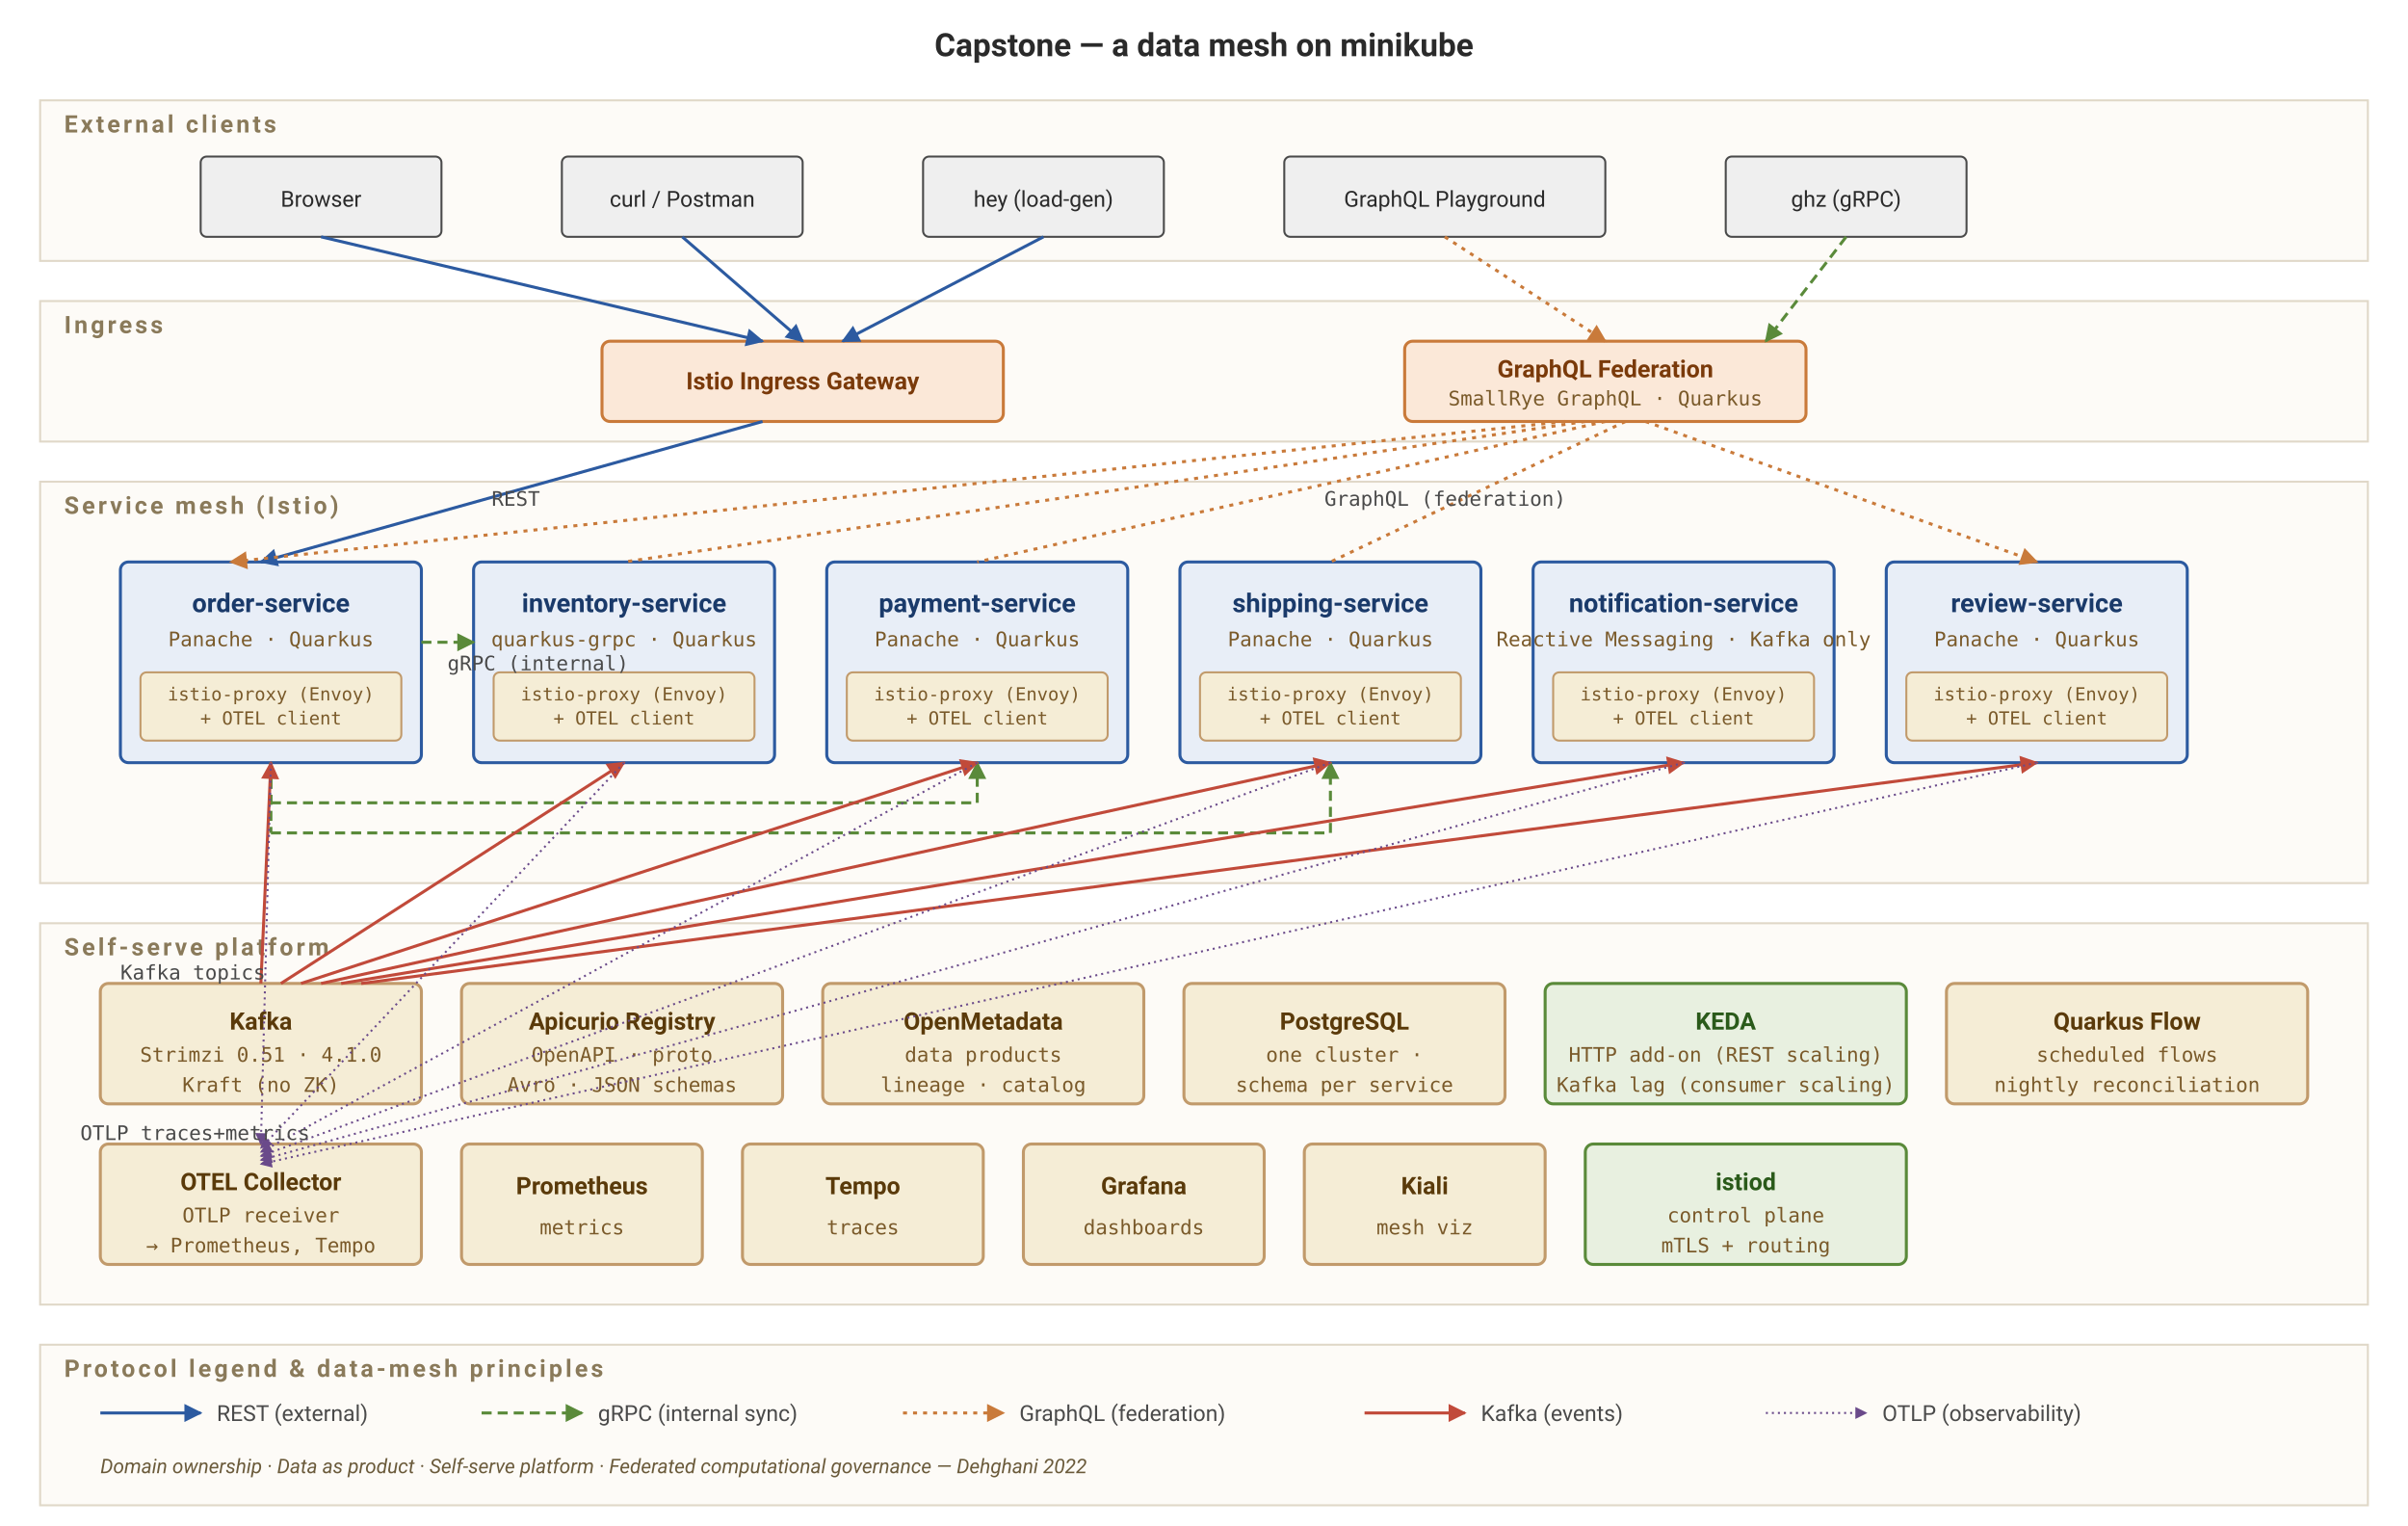
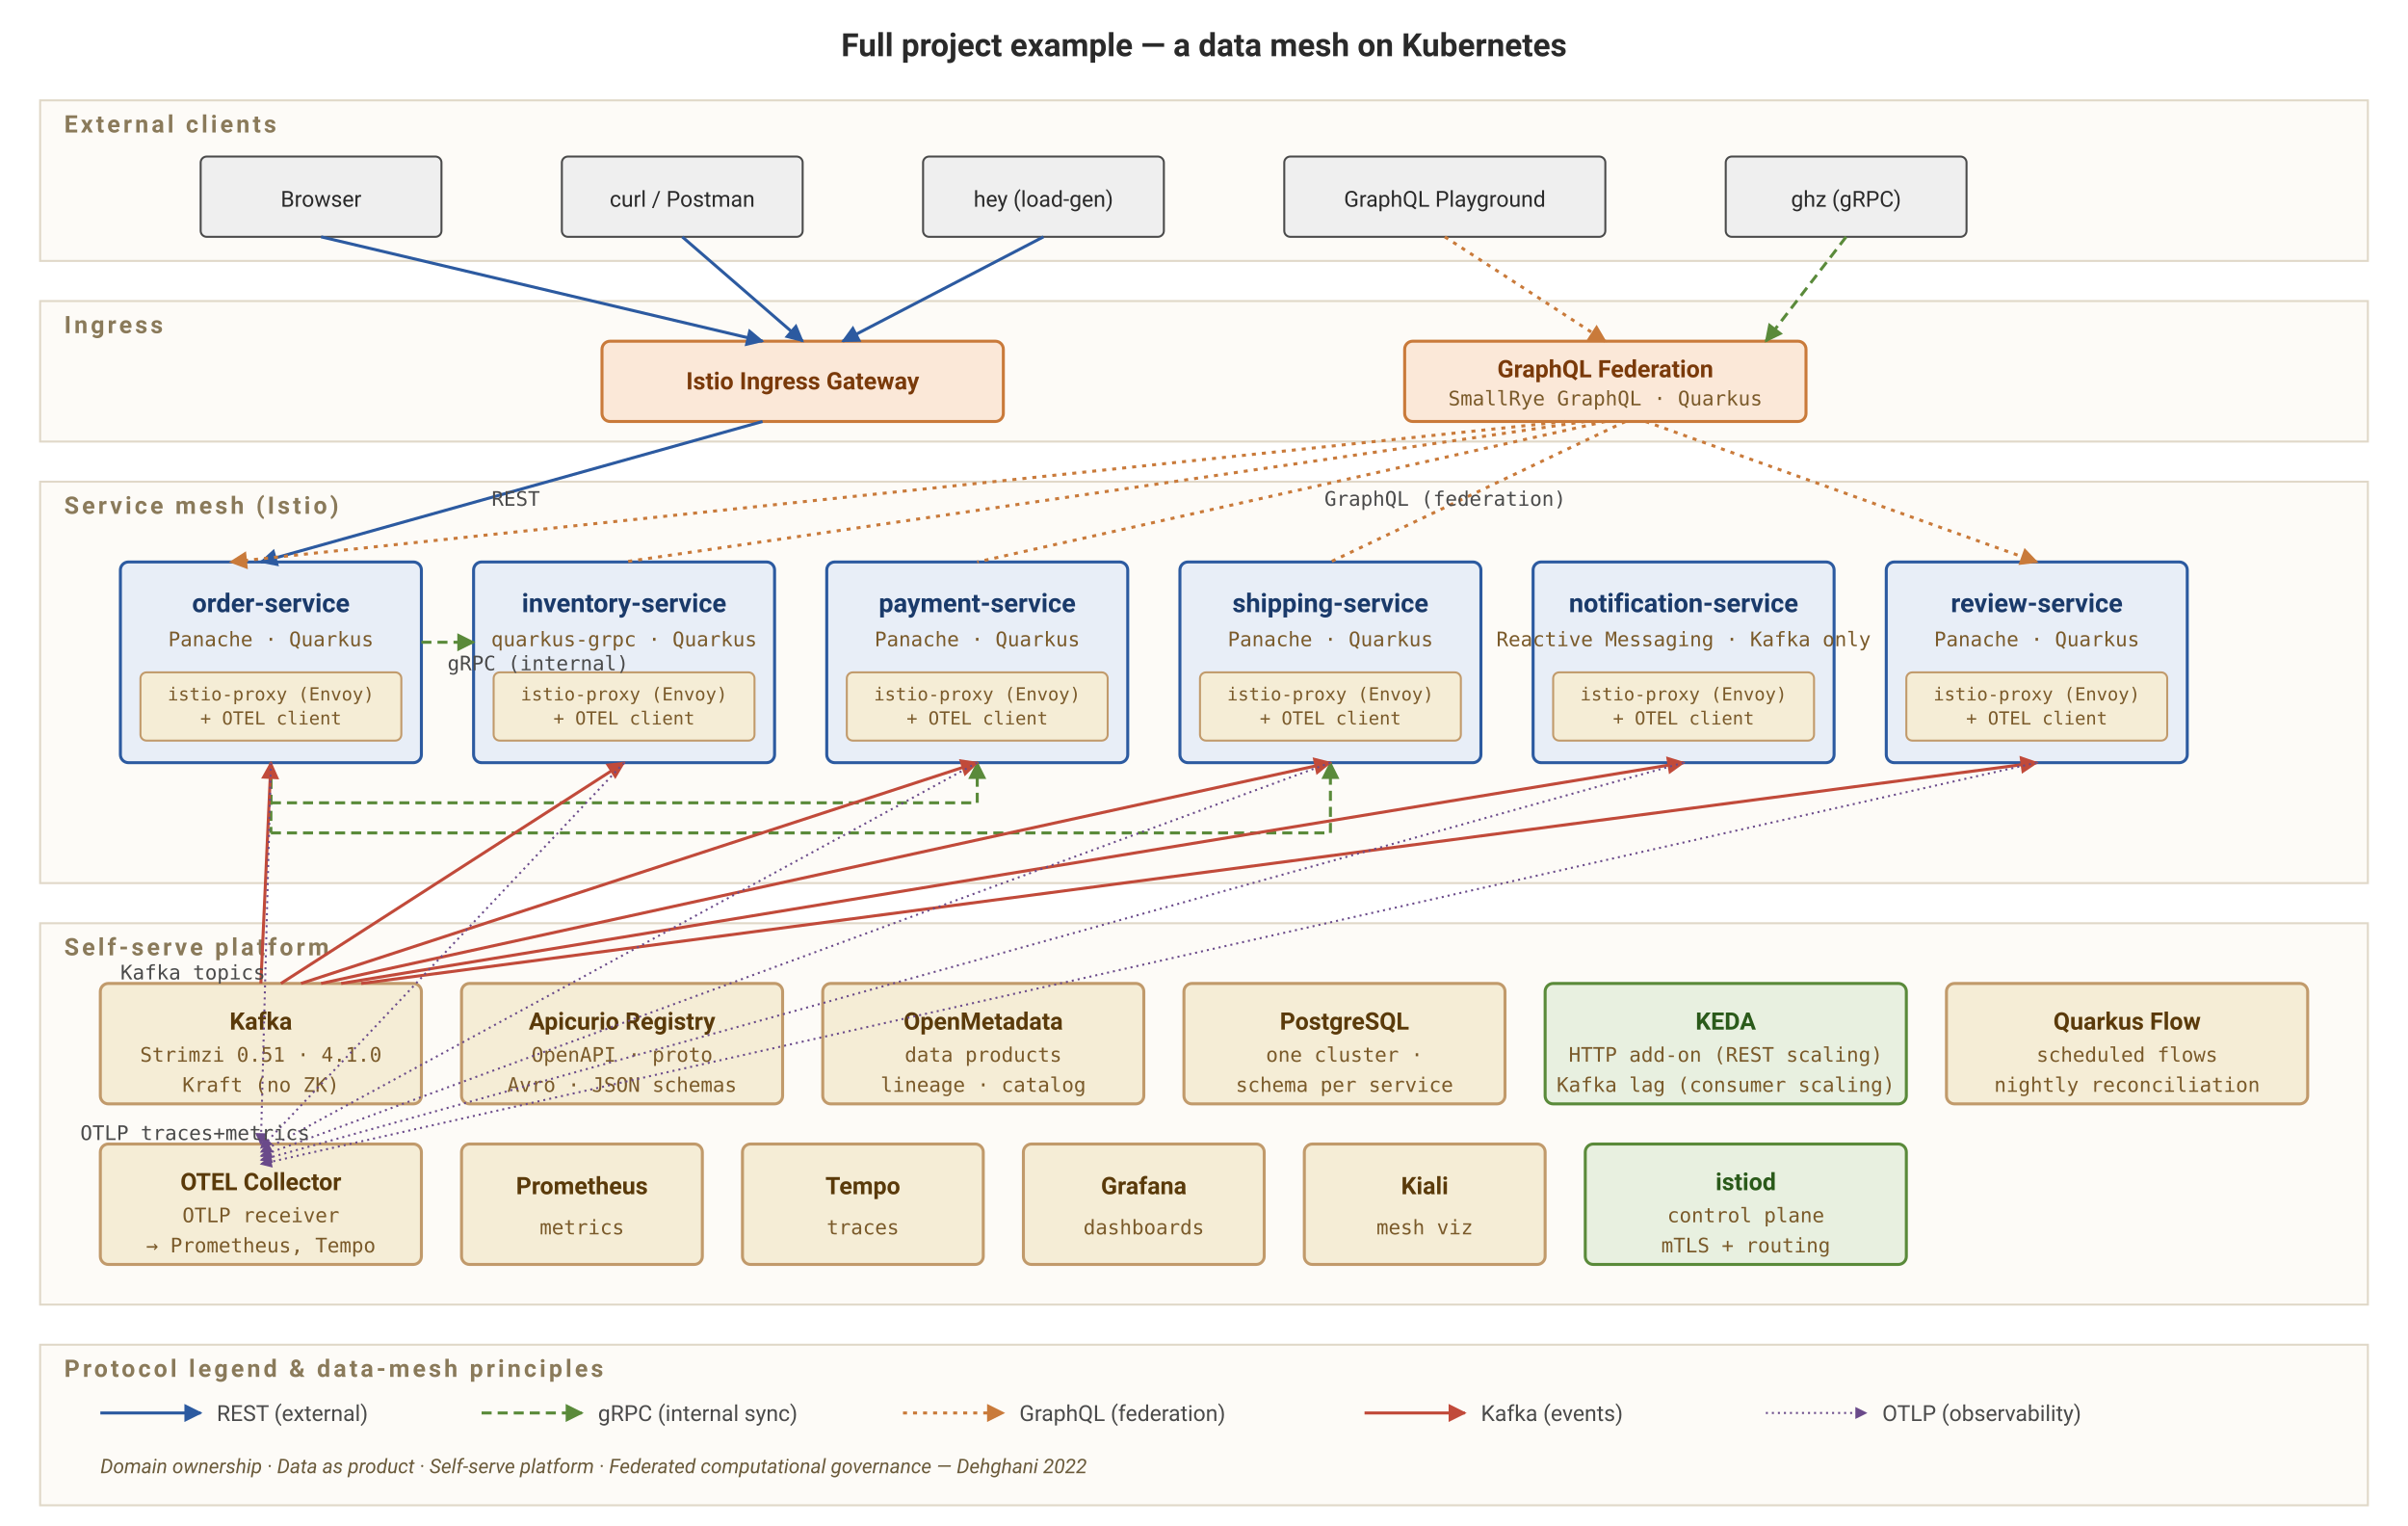
<svg xmlns="http://www.w3.org/2000/svg" viewBox="0 0 1200 760" font-family="-apple-system, BlinkMacSystemFont, 'Segoe UI', Roboto, sans-serif">
  <style>
    .lane-bg { fill: #fdfbf7; stroke: #e0d8c8; stroke-width: 1; }
    .lane-label { font-size: 12px; fill: #8a7a5a; letter-spacing: 1.5px; font-weight: 600; text-transform: uppercase; }
    .service-box { fill: #e8eef7; stroke: #2c5aa0; stroke-width: 1.5; rx: 4; }
    .service-label { font-size: 13px; fill: #1a3a6a; font-weight: 600; }
    .sidecar-box { fill: #f5edd6; stroke: #c19a6b; stroke-width: 1; rx: 3; }
    .sidecar-label { font-size: 9px; fill: #7a5a2a; font-family: 'SF Mono', Menlo, monospace; }
    .platform-box { fill: #f5edd6; stroke: #c19a6b; stroke-width: 1.5; rx: 4; }
    .platform-label { font-size: 12px; fill: #5a3a0a; font-weight: 600; }
    .platform-sublabel { font-size: 10px; fill: #7a5a2a; font-family: 'SF Mono', Menlo, monospace; }
    .control-box { fill: #e8f0e0; stroke: #5a8a3a; stroke-width: 1.5; rx: 4; }
    .control-label { font-size: 12px; fill: #2a5a1a; font-weight: 600; }
    .client-box { fill: #efefef; stroke: #4a4a4a; stroke-width: 1; rx: 3; }
    .client-label { font-size: 11px; fill: #2a2a2a; }
    .gateway-box { fill: #fbe8d8; stroke: #c97a3a; stroke-width: 1.5; rx: 4; }
    .gateway-label { font-size: 12px; fill: #7a3a0a; font-weight: 600; }
    .legend-text { font-size: 11px; fill: #4a4a4a; }
    .legend-mono { font-size: 10px; fill: #4a4a4a; font-family: 'SF Mono', Menlo, monospace; }
    .arrow-rest { stroke: #2c5aa0; stroke-width: 1.5; fill: none; }
    .arrow-grpc { stroke: #5a8a3a; stroke-width: 1.5; stroke-dasharray: 5,3; fill: none; }
    .arrow-graphql { stroke: #c97a3a; stroke-width: 1.5; stroke-dasharray: 2,3; fill: none; }
    .arrow-kafka { stroke: #c14a3a; stroke-width: 1.5; fill: none; }
    .arrow-otel { stroke: #6a4a8a; stroke-width: 1; stroke-dasharray: 1,2; fill: none; }
    .arrow-label { font-size: 10px; fill: #4a4a4a; font-family: 'SF Mono', Menlo, monospace; }
    .section-title { font-size: 16px; fill: #2a2a2a; font-weight: 700; }
    .principle-text { font-size: 10px; fill: #6a5a3a; font-style: italic; }
  </style>
  <defs>
    <marker id="arrow-rest-head" viewBox="0 0 10 10" refX="9" refY="5" markerWidth="6" markerHeight="6" orient="auto">
      <path d="M 0,0 L 10,5 L 0,10 z" fill="#2c5aa0" />
    </marker>
    <marker id="arrow-grpc-head" viewBox="0 0 10 10" refX="9" refY="5" markerWidth="6" markerHeight="6" orient="auto">
      <path d="M 0,0 L 10,5 L 0,10 z" fill="#5a8a3a" />
    </marker>
    <marker id="arrow-graphql-head" viewBox="0 0 10 10" refX="9" refY="5" markerWidth="6" markerHeight="6" orient="auto">
      <path d="M 0,0 L 10,5 L 0,10 z" fill="#c97a3a" />
    </marker>
    <marker id="arrow-kafka-head" viewBox="0 0 10 10" refX="9" refY="5" markerWidth="6" markerHeight="6" orient="auto">
      <path d="M 0,0 L 10,5 L 0,10 z" fill="#c14a3a" />
    </marker>
    <marker id="arrow-otel-head" viewBox="0 0 10 10" refX="9" refY="5" markerWidth="6" markerHeight="6" orient="auto">
      <path d="M 0,0 L 10,5 L 0,10 z" fill="#6a4a8a" />
    </marker>
  </defs>
-   <text x="600" y="28" text-anchor="middle" class="section-title">Capstone — a data mesh on minikube</text>
+   <text x="600" y="28" text-anchor="middle" class="section-title">Full project example — a data mesh on Kubernetes</text>
  <rect x="20" y="50" width="1160" height="80" class="lane-bg" />
  <text x="32" y="66" class="lane-label">External clients</text>
  <rect x="100" y="78" width="120" height="40" class="client-box" />
  <text x="160" y="103" text-anchor="middle" class="client-label">Browser</text>
  <rect x="280" y="78" width="120" height="40" class="client-box" />
  <text x="340" y="103" text-anchor="middle" class="client-label">curl / Postman</text>
  <rect x="460" y="78" width="120" height="40" class="client-box" />
  <text x="520" y="103" text-anchor="middle" class="client-label">hey (load-gen)</text>
  <rect x="640" y="78" width="160" height="40" class="client-box" />
  <text x="720" y="103" text-anchor="middle" class="client-label">GraphQL Playground</text>
  <rect x="860" y="78" width="120" height="40" class="client-box" />
  <text x="920" y="103" text-anchor="middle" class="client-label">ghz (gRPC)</text>
  <rect x="20" y="150" width="1160" height="70" class="lane-bg" />
  <text x="32" y="166" class="lane-label">Ingress</text>
  <rect x="300" y="170" width="200" height="40" class="gateway-box" />
  <text x="400" y="194" text-anchor="middle" class="gateway-label">Istio Ingress Gateway</text>
  <rect x="700" y="170" width="200" height="40" class="gateway-box" />
  <text x="800" y="188" text-anchor="middle" class="gateway-label">GraphQL Federation</text>
  <text x="800" y="202" text-anchor="middle" class="platform-sublabel">SmallRye GraphQL · Quarkus</text>
  <line x1="160" y1="118" x2="380" y2="170" class="arrow-rest" marker-end="url(#arrow-rest-head)" />
  <line x1="340" y1="118" x2="400" y2="170" class="arrow-rest" marker-end="url(#arrow-rest-head)" />
  <line x1="520" y1="118" x2="420" y2="170" class="arrow-rest" marker-end="url(#arrow-rest-head)" />
  <line x1="720" y1="118" x2="800" y2="170" class="arrow-graphql" marker-end="url(#arrow-graphql-head)" />
  <line x1="920" y1="118" x2="880" y2="170" class="arrow-grpc" marker-end="url(#arrow-grpc-head)" />
  <rect x="20" y="240" width="1160" height="200" class="lane-bg" />
  <text x="32" y="256" class="lane-label">Service mesh (Istio)</text>
  <rect x="60" y="280" width="150" height="100" class="service-box" />
  <text x="135" y="305" text-anchor="middle" class="service-label">order-service</text>
  <text x="135" y="322" text-anchor="middle" class="platform-sublabel">Panache · Quarkus</text>
  <rect x="70" y="335" width="130" height="34" class="sidecar-box" />
  <text x="135" y="349" text-anchor="middle" class="sidecar-label">istio-proxy (Envoy)</text>
  <text x="135" y="361" text-anchor="middle" class="sidecar-label">+ OTEL client</text>
  <rect x="236" y="280" width="150" height="100" class="service-box" />
  <text x="311" y="305" text-anchor="middle" class="service-label">inventory-service</text>
  <text x="311" y="322" text-anchor="middle" class="platform-sublabel">quarkus-grpc · Quarkus</text>
  <rect x="246" y="335" width="130" height="34" class="sidecar-box" />
  <text x="311" y="349" text-anchor="middle" class="sidecar-label">istio-proxy (Envoy)</text>
  <text x="311" y="361" text-anchor="middle" class="sidecar-label">+ OTEL client</text>
  <rect x="412" y="280" width="150" height="100" class="service-box" />
  <text x="487" y="305" text-anchor="middle" class="service-label">payment-service</text>
  <text x="487" y="322" text-anchor="middle" class="platform-sublabel">Panache · Quarkus</text>
  <rect x="422" y="335" width="130" height="34" class="sidecar-box" />
  <text x="487" y="349" text-anchor="middle" class="sidecar-label">istio-proxy (Envoy)</text>
  <text x="487" y="361" text-anchor="middle" class="sidecar-label">+ OTEL client</text>
  <rect x="588" y="280" width="150" height="100" class="service-box" />
  <text x="663" y="305" text-anchor="middle" class="service-label">shipping-service</text>
  <text x="663" y="322" text-anchor="middle" class="platform-sublabel">Panache · Quarkus</text>
  <rect x="598" y="335" width="130" height="34" class="sidecar-box" />
  <text x="663" y="349" text-anchor="middle" class="sidecar-label">istio-proxy (Envoy)</text>
  <text x="663" y="361" text-anchor="middle" class="sidecar-label">+ OTEL client</text>
  <rect x="764" y="280" width="150" height="100" class="service-box" />
  <text x="839" y="305" text-anchor="middle" class="service-label">notification-service</text>
  <text x="839" y="322" text-anchor="middle" class="platform-sublabel">Reactive Messaging · Kafka only</text>
  <rect x="774" y="335" width="130" height="34" class="sidecar-box" />
  <text x="839" y="349" text-anchor="middle" class="sidecar-label">istio-proxy (Envoy)</text>
  <text x="839" y="361" text-anchor="middle" class="sidecar-label">+ OTEL client</text>
  <rect x="940" y="280" width="150" height="100" class="service-box" />
  <text x="1015" y="305" text-anchor="middle" class="service-label">review-service</text>
  <text x="1015" y="322" text-anchor="middle" class="platform-sublabel">Panache · Quarkus</text>
  <rect x="950" y="335" width="130" height="34" class="sidecar-box" />
  <text x="1015" y="349" text-anchor="middle" class="sidecar-label">istio-proxy (Envoy)</text>
  <text x="1015" y="361" text-anchor="middle" class="sidecar-label">+ OTEL client</text>
  <line x1="210" y1="320" x2="236" y2="320" class="arrow-grpc" marker-end="url(#arrow-grpc-head)" />
  <line x1="135" y1="380" x2="135" y2="400" class="arrow-grpc" />
  <line x1="135" y1="400" x2="487" y2="400" class="arrow-grpc" />
  <line x1="487" y1="400" x2="487" y2="380" class="arrow-grpc" marker-end="url(#arrow-grpc-head)" />
  <line x1="135" y1="380" x2="135" y2="415" class="arrow-grpc" />
  <line x1="135" y1="415" x2="663" y2="415" class="arrow-grpc" />
  <line x1="663" y1="415" x2="663" y2="380" class="arrow-grpc" marker-end="url(#arrow-grpc-head)" />
  <text x="223" y="334" class="arrow-label" fill="#5a8a3a">gRPC (internal)</text>
  <line x1="380" y1="210" x2="130" y2="280" class="arrow-rest" marker-end="url(#arrow-rest-head)" />
  <text x="245" y="252" class="arrow-label" fill="#2c5aa0">REST</text>
  <line x1="780" y1="210" x2="115" y2="280" class="arrow-graphql" marker-end="url(#arrow-graphql-head)" />
  <line x1="790" y1="210" x2="311" y2="280" class="arrow-graphql" />
  <line x1="800" y1="210" x2="487" y2="280" class="arrow-graphql" />
  <line x1="810" y1="210" x2="663" y2="280" class="arrow-graphql" />
  <line x1="820" y1="210" x2="1015" y2="280" class="arrow-graphql" marker-end="url(#arrow-graphql-head)" />
  <text x="660" y="252" class="arrow-label" fill="#c97a3a">GraphQL (federation)</text>
  <rect x="20" y="460" width="1160" height="190" class="lane-bg" />
  <text x="32" y="476" class="lane-label">Self-serve platform</text>
  <rect x="50" y="490" width="160" height="60" class="platform-box" />
  <text x="130" y="513" text-anchor="middle" class="platform-label">Kafka</text>
  <text x="130" y="529" text-anchor="middle" class="platform-sublabel">Strimzi 0.51 · 4.1.0</text>
  <text x="130" y="544" text-anchor="middle" class="platform-sublabel">Kraft (no ZK)</text>
  <rect x="230" y="490" width="160" height="60" class="platform-box" />
  <text x="310" y="513" text-anchor="middle" class="platform-label">Apicurio Registry</text>
  <text x="310" y="529" text-anchor="middle" class="platform-sublabel">OpenAPI · proto</text>
  <text x="310" y="544" text-anchor="middle" class="platform-sublabel">Avro · JSON schemas</text>
  <rect x="410" y="490" width="160" height="60" class="platform-box" />
  <text x="490" y="513" text-anchor="middle" class="platform-label">OpenMetadata</text>
  <text x="490" y="529" text-anchor="middle" class="platform-sublabel">data products</text>
  <text x="490" y="544" text-anchor="middle" class="platform-sublabel">lineage · catalog</text>
  <rect x="590" y="490" width="160" height="60" class="platform-box" />
  <text x="670" y="513" text-anchor="middle" class="platform-label">PostgreSQL</text>
  <text x="670" y="529" text-anchor="middle" class="platform-sublabel">one cluster ·</text>
  <text x="670" y="544" text-anchor="middle" class="platform-sublabel">schema per service</text>
  <rect x="770" y="490" width="180" height="60" class="control-box" />
  <text x="860" y="513" text-anchor="middle" class="control-label">KEDA</text>
  <text x="860" y="529" text-anchor="middle" class="platform-sublabel">HTTP add-on (REST scaling)</text>
  <text x="860" y="544" text-anchor="middle" class="platform-sublabel">Kafka lag (consumer scaling)</text>
  <rect x="970" y="490" width="180" height="60" class="platform-box" />
  <text x="1060" y="513" text-anchor="middle" class="platform-label">Quarkus Flow</text>
  <text x="1060" y="529" text-anchor="middle" class="platform-sublabel">scheduled flows</text>
  <text x="1060" y="544" text-anchor="middle" class="platform-sublabel">nightly reconciliation</text>
  <rect x="50" y="570" width="160" height="60" class="platform-box" />
  <text x="130" y="593" text-anchor="middle" class="platform-label">OTEL Collector</text>
  <text x="130" y="609" text-anchor="middle" class="platform-sublabel">OTLP receiver</text>
  <text x="130" y="624" text-anchor="middle" class="platform-sublabel">→ Prometheus, Tempo</text>
  <rect x="230" y="570" width="120" height="60" class="platform-box" />
  <text x="290" y="595" text-anchor="middle" class="platform-label">Prometheus</text>
  <text x="290" y="615" text-anchor="middle" class="platform-sublabel">metrics</text>
  <rect x="370" y="570" width="120" height="60" class="platform-box" />
  <text x="430" y="595" text-anchor="middle" class="platform-label">Tempo</text>
  <text x="430" y="615" text-anchor="middle" class="platform-sublabel">traces</text>
  <rect x="510" y="570" width="120" height="60" class="platform-box" />
  <text x="570" y="595" text-anchor="middle" class="platform-label">Grafana</text>
  <text x="570" y="615" text-anchor="middle" class="platform-sublabel">dashboards</text>
  <rect x="650" y="570" width="120" height="60" class="platform-box" />
  <text x="710" y="595" text-anchor="middle" class="platform-label">Kiali</text>
  <text x="710" y="615" text-anchor="middle" class="platform-sublabel">mesh viz</text>
  <rect x="790" y="570" width="160" height="60" class="control-box" />
  <text x="870" y="593" text-anchor="middle" class="control-label">istiod</text>
  <text x="870" y="609" text-anchor="middle" class="platform-sublabel">control plane</text>
  <text x="870" y="624" text-anchor="middle" class="platform-sublabel">mTLS + routing</text>
  <line x1="130" y1="490" x2="135" y2="380" class="arrow-kafka" marker-end="url(#arrow-kafka-head)" />
  <line x1="140" y1="490" x2="311" y2="380" class="arrow-kafka" marker-end="url(#arrow-kafka-head)" />
  <line x1="150" y1="490" x2="487" y2="380" class="arrow-kafka" marker-end="url(#arrow-kafka-head)" />
  <line x1="160" y1="490" x2="663" y2="380" class="arrow-kafka" marker-end="url(#arrow-kafka-head)" />
  <line x1="170" y1="490" x2="839" y2="380" class="arrow-kafka" marker-end="url(#arrow-kafka-head)" />
  <line x1="180" y1="490" x2="1015" y2="380" class="arrow-kafka" marker-end="url(#arrow-kafka-head)" />
  <text x="60" y="488" class="arrow-label" fill="#c14a3a">Kafka topics</text>
  <line x1="135" y1="380" x2="130" y2="570" class="arrow-otel" marker-end="url(#arrow-otel-head)" />
  <line x1="311" y1="380" x2="130" y2="572" class="arrow-otel" marker-end="url(#arrow-otel-head)" />
  <line x1="487" y1="380" x2="130" y2="574" class="arrow-otel" marker-end="url(#arrow-otel-head)" />
  <line x1="663" y1="380" x2="130" y2="576" class="arrow-otel" marker-end="url(#arrow-otel-head)" />
  <line x1="839" y1="380" x2="130" y2="578" class="arrow-otel" marker-end="url(#arrow-otel-head)" />
  <line x1="1015" y1="380" x2="130" y2="580" class="arrow-otel" marker-end="url(#arrow-otel-head)" />
  <text x="40" y="568" class="arrow-label" fill="#6a4a8a">OTLP traces+metrics</text>
  <rect x="20" y="670" width="1160" height="80" class="lane-bg" />
  <text x="32" y="686" class="lane-label">Protocol legend &amp; data-mesh principles</text>
  <line x1="50" y1="704" x2="100" y2="704" class="arrow-rest" marker-end="url(#arrow-rest-head)" />
  <text x="108" y="708" class="legend-text">REST (external)</text>
  <line x1="240" y1="704" x2="290" y2="704" class="arrow-grpc" marker-end="url(#arrow-grpc-head)" />
  <text x="298" y="708" class="legend-text">gRPC (internal sync)</text>
  <line x1="450" y1="704" x2="500" y2="704" class="arrow-graphql" marker-end="url(#arrow-graphql-head)" />
  <text x="508" y="708" class="legend-text">GraphQL (federation)</text>
  <line x1="680" y1="704" x2="730" y2="704" class="arrow-kafka" marker-end="url(#arrow-kafka-head)" />
  <text x="738" y="708" class="legend-text">Kafka (events)</text>
  <line x1="880" y1="704" x2="930" y2="704" class="arrow-otel" marker-end="url(#arrow-otel-head)" />
  <text x="938" y="708" class="legend-text">OTLP (observability)</text>
  <text x="50" y="734" class="principle-text">Domain ownership · Data as product · Self-serve platform · Federated computational governance — Dehghani 2022</text>
</svg>
